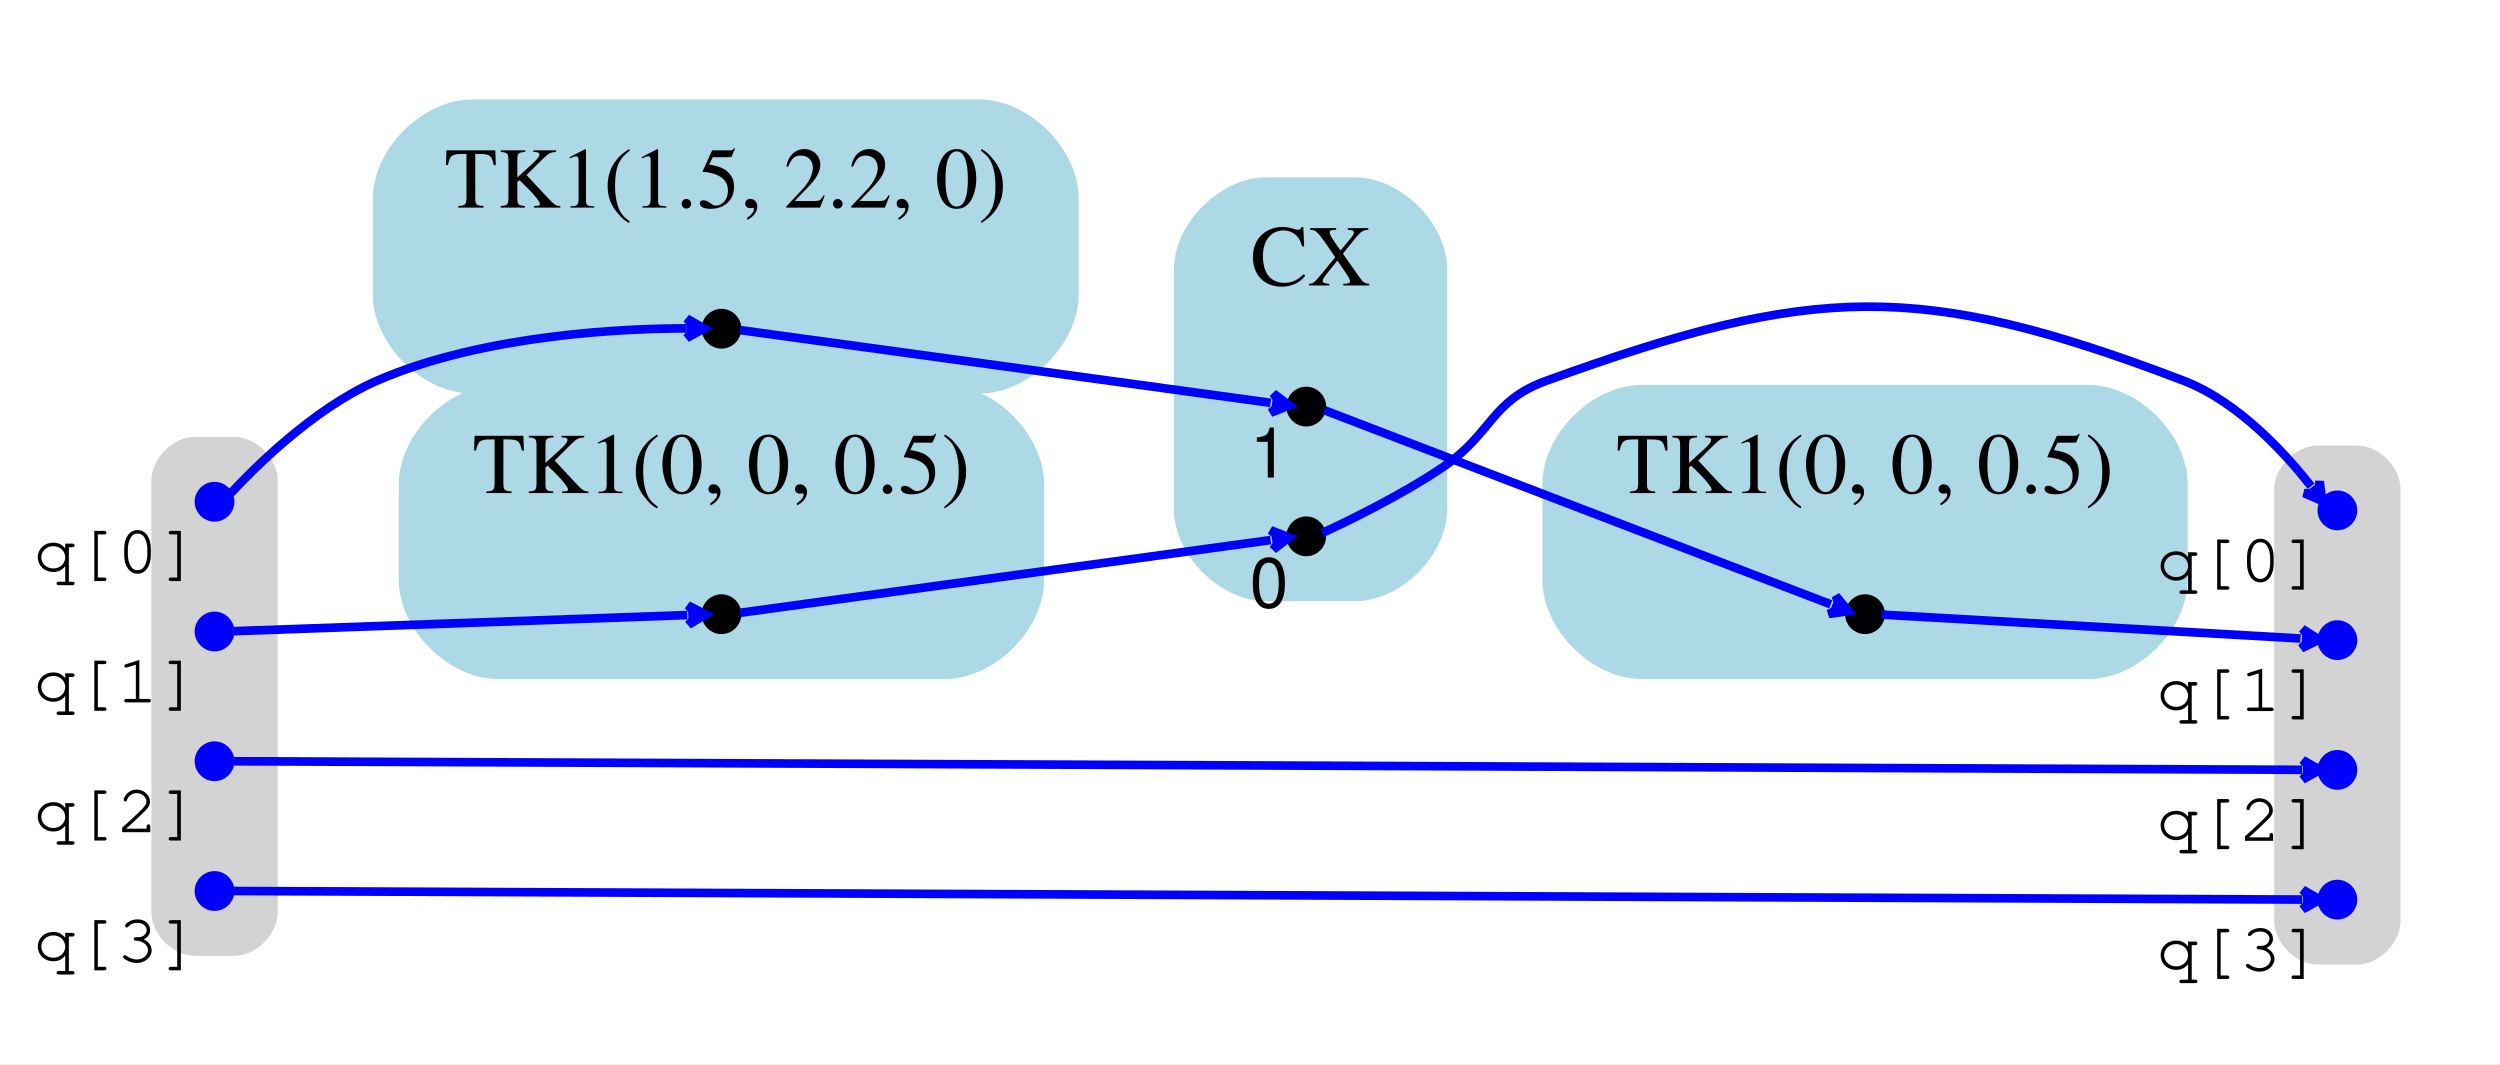
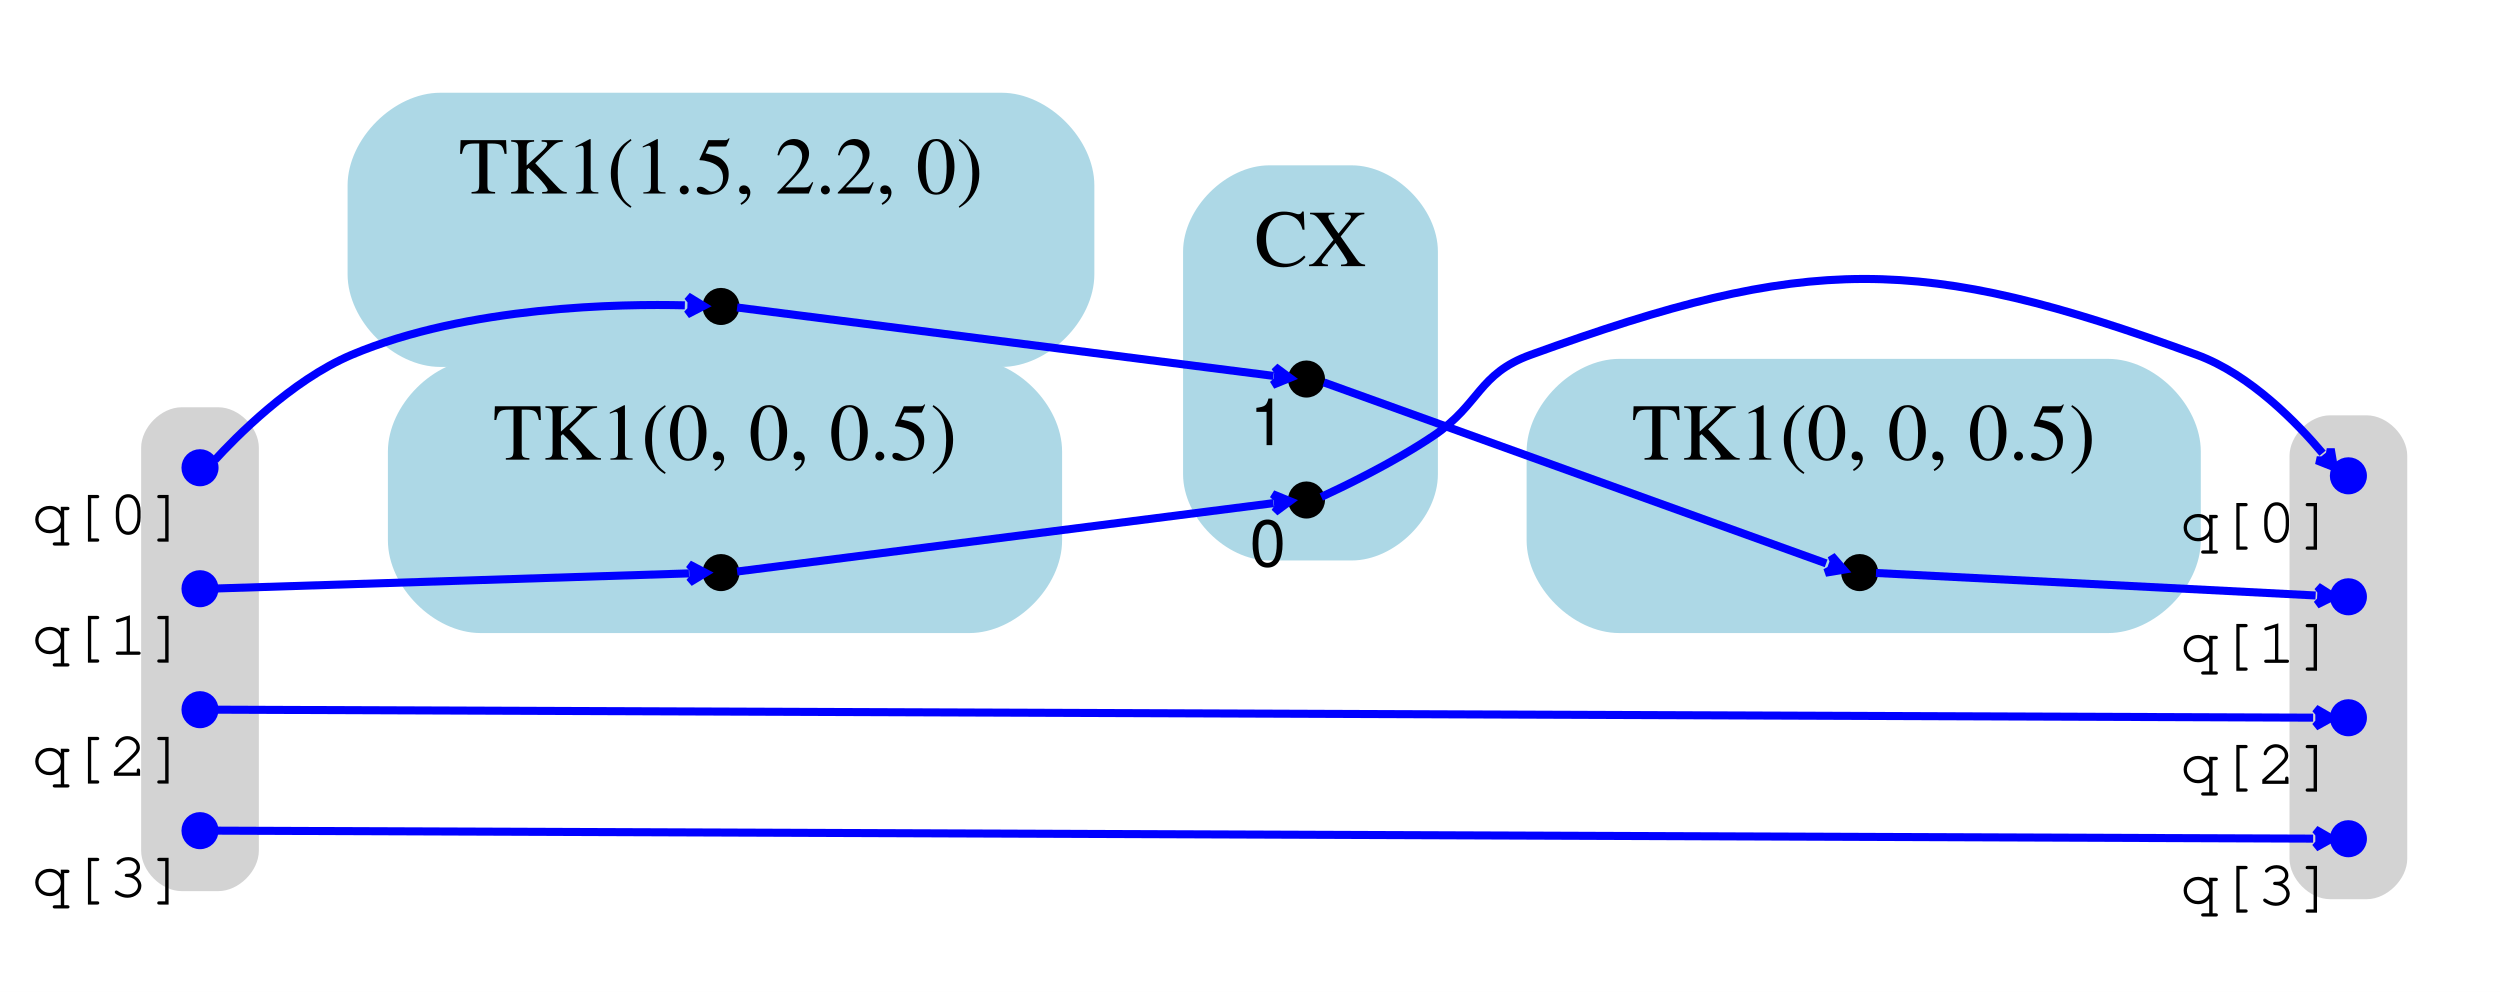
- <svg xmlns="http://www.w3.org/2000/svg" width="289pt" height="123pt" viewBox="0.00 0.00 289.00 123.00">
+ <svg xmlns="http://www.w3.org/2000/svg" width="310pt" height="123pt" viewBox="0.00 0.00 310.00 123.00">
  <g id="graph0" class="graph" transform="scale(1 1) rotate(0) translate(4 119)">
-     <polygon fill="white" stroke="none" points="-4,4 -4,-119 285,-119 285,4 -4,4" />
+     <polygon fill="white" stroke="transparent" points="-4,4 -4,-119 306,-119 306,4 -4,4" />
    <g id="clust1" class="cluster">
      <path fill="lightgrey" stroke="lightgrey" d="M18.53,-9C18.53,-9 23.07,-9 23.07,-9 25.33,-9 27.6,-11.27 27.6,-13.53 27.6,-13.53 27.6,-63.47 27.6,-63.47 27.6,-65.73 25.33,-68 23.07,-68 23.07,-68 18.53,-68 18.53,-68 16.27,-68 14,-65.73 14,-63.47 14,-63.47 14,-13.53 14,-13.53 14,-11.27 16.27,-9 18.53,-9" />
    </g>
    <g id="clust3" class="cluster">
-       <path fill="lightgrey" stroke="lightgrey" d="M263.93,-8C263.93,-8 268.47,-8 268.47,-8 270.73,-8 273,-10.27 273,-12.53 273,-12.53 273,-62.47 273,-62.47 273,-64.73 270.73,-67 268.47,-67 268.47,-67 263.93,-67 263.93,-67 261.67,-67 259.4,-64.73 259.4,-62.47 259.4,-62.47 259.4,-12.53 259.4,-12.53 259.4,-10.27 261.67,-8 263.93,-8" />
+       <path fill="lightgrey" stroke="lightgrey" d="M284.93,-8C284.93,-8 289.47,-8 289.47,-8 291.73,-8 294,-10.27 294,-12.53 294,-12.53 294,-62.47 294,-62.47 294,-64.73 291.73,-67 289.47,-67 289.47,-67 284.93,-67 284.93,-67 282.67,-67 280.4,-64.73 280.4,-62.47 280.4,-62.47 280.4,-12.53 280.4,-12.53 280.4,-10.27 282.67,-8 284.93,-8" />
    </g>
    <g id="clust5" class="cluster">
-       <path fill="lightblue" stroke="lightblue" d="M142.4,-50C142.4,-50 152.6,-50 152.6,-50 157.7,-50 162.8,-55.1 162.8,-60.2 162.8,-60.2 162.8,-87.8 162.8,-87.8 162.8,-92.9 157.7,-98 152.6,-98 152.6,-98 142.4,-98 142.4,-98 137.3,-98 132.2,-92.9 132.2,-87.8 132.2,-87.8 132.2,-60.2 132.2,-60.2 132.2,-55.1 137.3,-50 142.4,-50" />
-       <text text-anchor="middle" x="147.5" y="-86" font-family="Times,serif" font-size="10.00">CX</text>
+       <path fill="lightblue" stroke="lightblue" d="M153.4,-50C153.4,-50 163.6,-50 163.6,-50 168.7,-50 173.8,-55.1 173.8,-60.2 173.8,-60.2 173.8,-87.8 173.8,-87.8 173.8,-92.9 168.7,-98 163.6,-98 163.6,-98 153.4,-98 153.4,-98 148.3,-98 143.2,-92.9 143.2,-87.8 143.2,-87.8 143.2,-60.2 143.2,-60.2 143.2,-55.1 148.3,-50 153.4,-50" />
+       <text text-anchor="middle" x="158.5" y="-86" font-family="Times,serif" font-size="10.00">CX</text>
    </g>
    <g id="clust6" class="cluster">
-       <path fill="lightblue" stroke="lightblue" d="M50.6,-74C50.6,-74 109.2,-74 109.2,-74 114.7,-74 120.2,-79.5 120.2,-85 120.2,-85 120.2,-96 120.2,-96 120.2,-101.5 114.7,-107 109.2,-107 109.2,-107 50.6,-107 50.6,-107 45.1,-107 39.6,-101.5 39.6,-96 39.6,-96 39.6,-85 39.6,-85 39.6,-79.5 45.1,-74 50.6,-74" />
-       <text text-anchor="middle" x="79.9" y="-95" font-family="Times,serif" font-size="10.00">TK1(1.5, 2.2, 0)</text>
+       <path fill="lightblue" stroke="lightblue" d="M50.6,-74C50.6,-74 120.2,-74 120.2,-74 125.7,-74 131.2,-79.5 131.2,-85 131.2,-85 131.2,-96 131.2,-96 131.2,-101.5 125.7,-107 120.2,-107 120.2,-107 50.6,-107 50.6,-107 45.1,-107 39.6,-101.5 39.6,-96 39.6,-96 39.6,-85 39.6,-85 39.6,-79.5 45.1,-74 50.6,-74" />
+       <text text-anchor="middle" x="85.4" y="-95" font-family="Times,serif" font-size="10.00">TK1(1.5, 2.2, 0)</text>
    </g>
    <g id="clust7" class="cluster">
-       <path fill="lightblue" stroke="lightblue" d="M185.8,-41C185.8,-41 237.4,-41 237.4,-41 242.9,-41 248.4,-46.5 248.4,-52 248.4,-52 248.4,-63 248.4,-63 248.4,-68.5 242.9,-74 237.4,-74 237.4,-74 185.8,-74 185.8,-74 180.3,-74 174.8,-68.5 174.8,-63 174.8,-63 174.8,-52 174.8,-52 174.8,-46.5 180.3,-41 185.8,-41" />
-       <text text-anchor="middle" x="211.6" y="-62" font-family="Times,serif" font-size="10.00">TK1(0, 0, 0.5)</text>
+       <path fill="lightblue" stroke="lightblue" d="M196.8,-41C196.8,-41 257.4,-41 257.4,-41 262.9,-41 268.4,-46.5 268.4,-52 268.4,-52 268.4,-63 268.4,-63 268.4,-68.5 262.9,-74 257.4,-74 257.4,-74 196.8,-74 196.8,-74 191.3,-74 185.8,-68.5 185.8,-63 185.8,-63 185.8,-52 185.8,-52 185.8,-46.5 191.3,-41 196.8,-41" />
+       <text text-anchor="middle" x="227.1" y="-62" font-family="Times,serif" font-size="10.00">TK1(0, 0, 0.5)</text>
    </g>
    <g id="clust8" class="cluster">
-       <path fill="lightblue" stroke="lightblue" d="M53.6,-41C53.6,-41 105.2,-41 105.2,-41 110.7,-41 116.2,-46.5 116.2,-52 116.2,-52 116.2,-63 116.2,-63 116.2,-68.5 110.7,-74 105.2,-74 105.2,-74 53.6,-74 53.6,-74 48.1,-74 42.6,-68.5 42.6,-63 42.6,-63 42.6,-52 42.6,-52 42.6,-46.5 48.1,-41 53.6,-41" />
-       <text text-anchor="middle" x="79.4" y="-62" font-family="Times,serif" font-size="10.00">TK1(0, 0, 0.5)</text>
+       <path fill="lightblue" stroke="lightblue" d="M55.6,-41C55.6,-41 116.2,-41 116.2,-41 121.7,-41 127.2,-46.5 127.2,-52 127.2,-52 127.2,-63 127.2,-63 127.2,-68.5 121.7,-74 116.2,-74 116.2,-74 55.6,-74 55.6,-74 50.1,-74 44.6,-68.5 44.6,-63 44.6,-63 44.6,-52 44.6,-52 44.6,-46.5 50.1,-41 55.6,-41" />
+       <text text-anchor="middle" x="85.9" y="-62" font-family="Times,serif" font-size="10.00">TK1(0, 0, 0.5)</text>
    </g>
    <g id="node1" class="node">
      <ellipse fill="blue" stroke="blue" cx="20.8" cy="-61" rx="1.8" ry="1.8" />
      <text text-anchor="middle" x="9.5" y="-52.8" font-family="Courier,monospace" font-size="8.00">q[0]</text>
    </g>
    <g id="node11" class="node">
-       <ellipse fill="black" stroke="black" cx="79.4" cy="-81" rx="1.8" ry="1.8" />
+       <ellipse fill="black" stroke="black" cx="85.4" cy="-81" rx="1.8" ry="1.8" />
    </g>
    <g id="edge1" class="edge">
-       <path fill="none" stroke="blue" d="M22.65,-61.95C25.04,-64.54 32.1,-71.74 39.6,-75 52.07,-80.42 68.67,-81.04 75.39,-81.04" />
-       <polygon fill="blue" stroke="blue" points="77.39,-81.03 75.4,-82.17 76.39,-81.04 75.39,-81.04 75.39,-81.04 75.39,-81.04 76.39,-81.04 75.38,-79.92 77.39,-81.03 77.39,-81.03" />
+       <path fill="none" stroke="blue" d="M22.65,-61.96C25.02,-64.56 32.07,-71.82 39.6,-75 54.02,-81.09 73.17,-81.33 80.92,-81.14" />
+       <polygon fill="blue" stroke="blue" points="83.23,-81.06 81.27,-82.26 82.23,-81.1 81.24,-81.13 81.24,-81.13 81.24,-81.13 82.23,-81.1 81.2,-80.01 83.23,-81.06 83.23,-81.06" />
    </g>
    <g id="node2" class="node">
      <ellipse fill="blue" stroke="blue" cx="20.8" cy="-46" rx="1.8" ry="1.8" />
      <text text-anchor="middle" x="9.5" y="-37.8" font-family="Courier,monospace" font-size="8.00">q[1]</text>
    </g>
    <g id="node13" class="node">
-       <ellipse fill="black" stroke="black" cx="79.4" cy="-48" rx="1.8" ry="1.8" />
+       <ellipse fill="black" stroke="black" cx="85.4" cy="-48" rx="1.8" ry="1.8" />
    </g>
    <g id="edge2" class="edge">
-       <path fill="none" stroke="blue" d="M22.78,-46.03C29.17,-46.26 64.87,-47.52 75.45,-47.9" />
-       <polygon fill="blue" stroke="blue" points="77.56,-47.97 75.52,-49.02 76.56,-47.94 75.56,-47.9 75.56,-47.9 75.56,-47.9 76.56,-47.94 75.6,-46.78 77.56,-47.97 77.56,-47.97" />
+       <path fill="none" stroke="blue" d="M22.89,-46.03C30.01,-46.26 70.11,-47.54 81.43,-47.9" />
+       <polygon fill="blue" stroke="blue" points="83.47,-47.97 81.44,-49.03 82.47,-47.94 81.47,-47.91 81.47,-47.91 81.47,-47.91 82.47,-47.94 81.51,-46.78 83.47,-47.97 83.47,-47.97" />
    </g>
    <g id="node3" class="node">
      <ellipse fill="blue" stroke="blue" cx="20.8" cy="-31" rx="1.8" ry="1.8" />
      <text text-anchor="middle" x="9.5" y="-22.8" font-family="Courier,monospace" font-size="8.00">q[2]</text>
    </g>
    <g id="node7" class="node">
-       <ellipse fill="blue" stroke="blue" cx="266.2" cy="-30" rx="1.8" ry="1.8" />
-       <text text-anchor="middle" x="254.9" y="-21.8" font-family="Courier,monospace" font-size="8.00">q[2]</text>
+       <ellipse fill="blue" stroke="blue" cx="287.2" cy="-30" rx="1.8" ry="1.8" />
+       <text text-anchor="middle" x="275.9" y="-21.8" font-family="Courier,monospace" font-size="8.00">q[2]</text>
    </g>
    <g id="edge3" class="edge">
-       <path fill="none" stroke="blue" d="M22.89,-31C39.23,-30.93 235.13,-30.12 262.12,-30.01" />
-       <polygon fill="blue" stroke="blue" points="264.2,-30 262.2,-31.14 263.2,-30.01 262.2,-30.01 262.2,-30.01 262.2,-30.01 263.2,-30.01 262.19,-28.89 264.2,-30 264.2,-30" />
+       <path fill="none" stroke="blue" d="M22.76,-31C38.87,-30.94 253.28,-30.12 282.83,-30.01" />
+       <polygon fill="blue" stroke="blue" points="285.1,-30 283.11,-31.14 284.1,-30.01 283.1,-30.01 283.1,-30.01 283.1,-30.01 284.1,-30.01 283.1,-28.89 285.1,-30 285.1,-30" />
    </g>
    <g id="node4" class="node">
      <ellipse fill="blue" stroke="blue" cx="20.8" cy="-16" rx="1.8" ry="1.8" />
      <text text-anchor="middle" x="9.5" y="-7.8" font-family="Courier,monospace" font-size="8.00">q[3]</text>
    </g>
    <g id="node8" class="node">
-       <ellipse fill="blue" stroke="blue" cx="266.2" cy="-15" rx="1.8" ry="1.8" />
-       <text text-anchor="middle" x="254.9" y="-6.8" font-family="Courier,monospace" font-size="8.00">q[3]</text>
+       <ellipse fill="blue" stroke="blue" cx="287.2" cy="-15" rx="1.8" ry="1.8" />
+       <text text-anchor="middle" x="275.9" y="-6.8" font-family="Courier,monospace" font-size="8.00">q[3]</text>
    </g>
    <g id="edge4" class="edge">
-       <path fill="none" stroke="blue" d="M22.89,-16C39.23,-15.93 235.13,-15.12 262.12,-15.01" />
-       <polygon fill="blue" stroke="blue" points="264.2,-15 262.2,-16.14 263.2,-15.01 262.2,-15.01 262.2,-15.01 262.2,-15.01 263.2,-15.01 262.19,-13.89 264.2,-15 264.2,-15" />
+       <path fill="none" stroke="blue" d="M22.76,-16C38.87,-15.94 253.28,-15.12 282.83,-15.01" />
+       <polygon fill="blue" stroke="blue" points="285.1,-15 283.11,-16.14 284.1,-15.01 283.1,-15.01 283.1,-15.01 283.1,-15.01 284.1,-15.01 283.1,-13.89 285.1,-15 285.1,-15" />
    </g>
    <g id="node5" class="node">
-       <ellipse fill="blue" stroke="blue" cx="266.2" cy="-60" rx="1.8" ry="1.8" />
-       <text text-anchor="middle" x="254.9" y="-51.8" font-family="Courier,monospace" font-size="8.00">q[0]</text>
+       <ellipse fill="blue" stroke="blue" cx="287.2" cy="-60" rx="1.8" ry="1.8" />
+       <text text-anchor="middle" x="275.9" y="-51.8" font-family="Courier,monospace" font-size="8.00">q[0]</text>
    </g>
    <g id="node6" class="node">
-       <ellipse fill="blue" stroke="blue" cx="266.2" cy="-45" rx="1.8" ry="1.8" />
-       <text text-anchor="middle" x="254.9" y="-36.8" font-family="Courier,monospace" font-size="8.00">q[1]</text>
+       <ellipse fill="blue" stroke="blue" cx="287.2" cy="-45" rx="1.8" ry="1.8" />
+       <text text-anchor="middle" x="275.9" y="-36.8" font-family="Courier,monospace" font-size="8.00">q[1]</text>
    </g>
    <g id="node9" class="node">
-       <ellipse fill="black" stroke="black" cx="147" cy="-57" rx="1.8" ry="1.8" />
-       <text text-anchor="middle" x="142.7" y="-48.8" font-family="Helvetica,sans-Serif" font-size="8.00">0</text>
+       <ellipse fill="black" stroke="black" cx="158" cy="-57" rx="1.8" ry="1.8" />
+       <text text-anchor="middle" x="153.2" y="-48.8" font-family="Helvetica,sans-Serif" font-size="8.00">0</text>
    </g>
    <g id="edge5" class="edge">
-       <path fill="none" stroke="blue" d="M148.84,-57.38C151.14,-58.44 157.77,-61.59 162.8,-65 168.55,-68.89 168.27,-72.64 174.8,-75 205.56,-86.14 217.84,-86.66 248.4,-75 254.81,-72.55 260.33,-66.41 263.16,-62.79" />
-       <polygon fill="blue" stroke="blue" points="264.45,-61.08 264.15,-63.35 263.85,-61.88 263.25,-62.68 263.25,-62.68 263.25,-62.68 263.85,-61.88 262.35,-62 264.45,-61.08 264.45,-61.08" />
+       <path fill="none" stroke="blue" d="M159.84,-57.38C162.14,-58.44 168.77,-61.59 173.8,-65 179.55,-68.89 179.27,-72.64 185.8,-75 220.32,-87.5 233.92,-87.59 268.4,-75 275.06,-72.57 280.96,-66.42 284,-62.8" />
+       <polygon fill="blue" stroke="blue" points="285.39,-61.08 285.01,-63.34 284.76,-61.86 284.13,-62.64 284.13,-62.64 284.13,-62.64 284.76,-61.86 283.26,-61.93 285.39,-61.08 285.39,-61.08" />
    </g>
    <g id="node10" class="node">
-       <ellipse fill="black" stroke="black" cx="147" cy="-72" rx="1.8" ry="1.8" />
-       <text text-anchor="middle" x="142.7" y="-63.8" font-family="Helvetica,sans-Serif" font-size="8.00">1</text>
+       <ellipse fill="black" stroke="black" cx="158" cy="-72" rx="1.8" ry="1.8" />
+       <text text-anchor="middle" x="153.2" y="-63.8" font-family="Helvetica,sans-Serif" font-size="8.00">1</text>
    </g>
    <g id="node12" class="node">
-       <ellipse fill="black" stroke="black" cx="211.6" cy="-48" rx="1.8" ry="1.8" />
+       <ellipse fill="black" stroke="black" cx="226.6" cy="-48" rx="1.8" ry="1.8" />
    </g>
    <g id="edge6" class="edge">
-       <path fill="none" stroke="blue" d="M149.09,-71.58C156.21,-68.85 196.31,-53.48 207.63,-49.14" />
-       <polygon fill="blue" stroke="blue" points="209.67,-48.36 208.21,-50.12 208.74,-48.71 207.81,-49.07 207.81,-49.07 207.81,-49.07 208.74,-48.71 207.4,-48.02 209.67,-48.36 209.67,-48.36" />
+       <path fill="none" stroke="blue" d="M160.16,-71.58C167.74,-68.85 210.39,-53.48 222.44,-49.14" />
+       <polygon fill="blue" stroke="blue" points="224.61,-48.36 223.11,-50.09 223.67,-48.69 222.73,-49.03 222.73,-49.03 222.73,-49.03 223.67,-48.69 222.35,-47.98 224.61,-48.36 224.61,-48.36" />
    </g>
    <g id="edge7" class="edge">
-       <path fill="none" stroke="blue" d="M81.54,-80.84C89,-79.82 131.02,-74.05 142.88,-72.43" />
-       <polygon fill="blue" stroke="blue" points="145.03,-72.13 143.2,-73.52 144.04,-72.27 143.05,-72.41 143.05,-72.41 143.05,-72.41 144.04,-72.27 142.89,-71.29 145.03,-72.13 145.03,-72.13" />
+       <path fill="none" stroke="blue" d="M87.4,-80.87C94.81,-79.93 141.4,-73.99 153.91,-72.39" />
+       <polygon fill="blue" stroke="blue" points="155.94,-72.14 154.1,-73.5 154.94,-72.26 153.95,-72.39 153.95,-72.39 153.95,-72.39 154.94,-72.26 153.81,-71.27 155.94,-72.14 155.94,-72.14" />
    </g>
    <g id="edge8" class="edge">
-       <path fill="none" stroke="blue" d="M213.51,-47.95C219.35,-47.62 251.51,-45.78 261.94,-45.19" />
-       <polygon fill="blue" stroke="blue" points="264.09,-45.06 262.16,-46.3 263.09,-45.12 262.09,-45.18 262.09,-45.18 262.09,-45.18 263.09,-45.12 262.03,-44.05 264.09,-45.06 264.09,-45.06" />
+       <path fill="none" stroke="blue" d="M228.62,-47.95C235.23,-47.61 272.19,-45.72 283.14,-45.16" />
+       <polygon fill="blue" stroke="blue" points="285.33,-45.04 283.39,-46.27 284.33,-45.1 283.33,-45.15 283.33,-45.15 283.33,-45.15 284.33,-45.1 283.28,-44.02 285.33,-45.04 285.33,-45.04" />
    </g>
    <g id="edge9" class="edge">
-       <path fill="none" stroke="blue" d="M81.54,-48.16C89,-49.18 131.02,-54.95 142.88,-56.57" />
-       <polygon fill="blue" stroke="blue" points="145.03,-56.87 142.89,-57.71 144.04,-56.73 143.05,-56.59 143.05,-56.59 143.05,-56.59 144.04,-56.73 143.2,-55.48 145.03,-56.87 145.03,-56.87" />
+       <path fill="none" stroke="blue" d="M87.4,-48.13C94.81,-49.07 141.4,-55.01 153.91,-56.61" />
+       <polygon fill="blue" stroke="blue" points="155.94,-56.86 153.81,-57.73 154.94,-56.74 153.95,-56.61 153.95,-56.61 153.95,-56.61 154.94,-56.74 154.1,-55.5 155.94,-56.86 155.94,-56.86" />
    </g>
  </g>
</svg>
